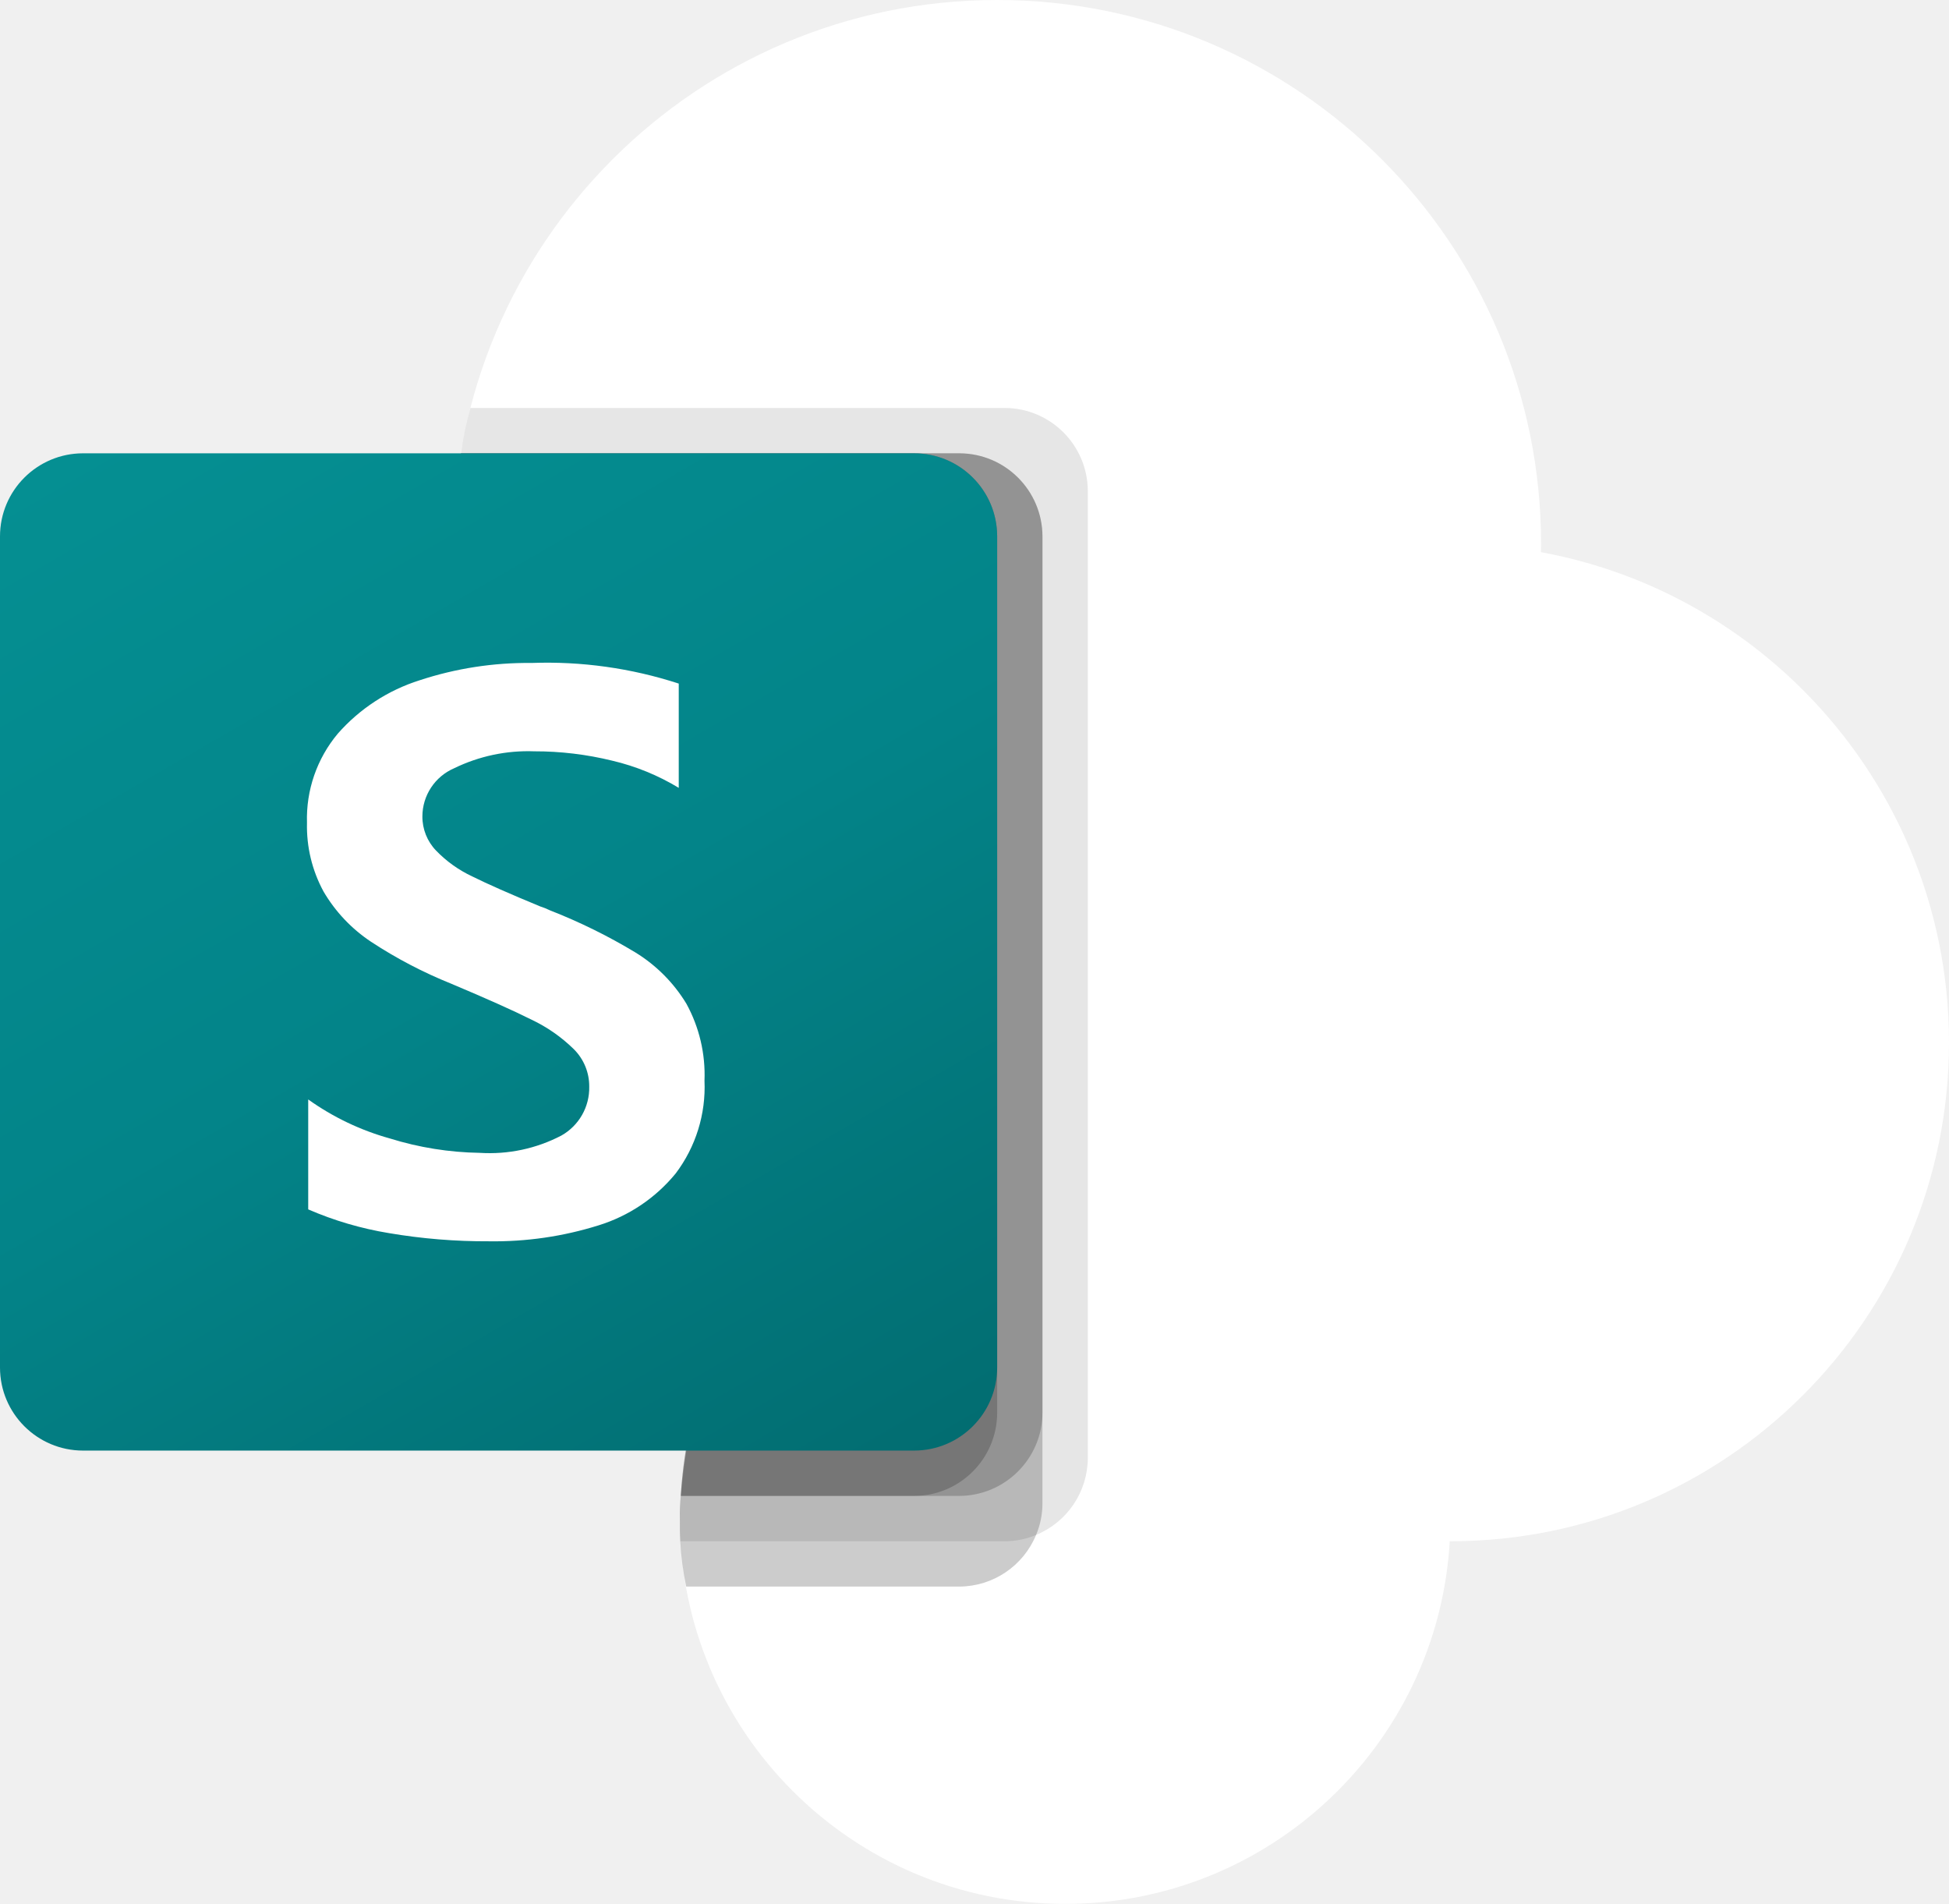
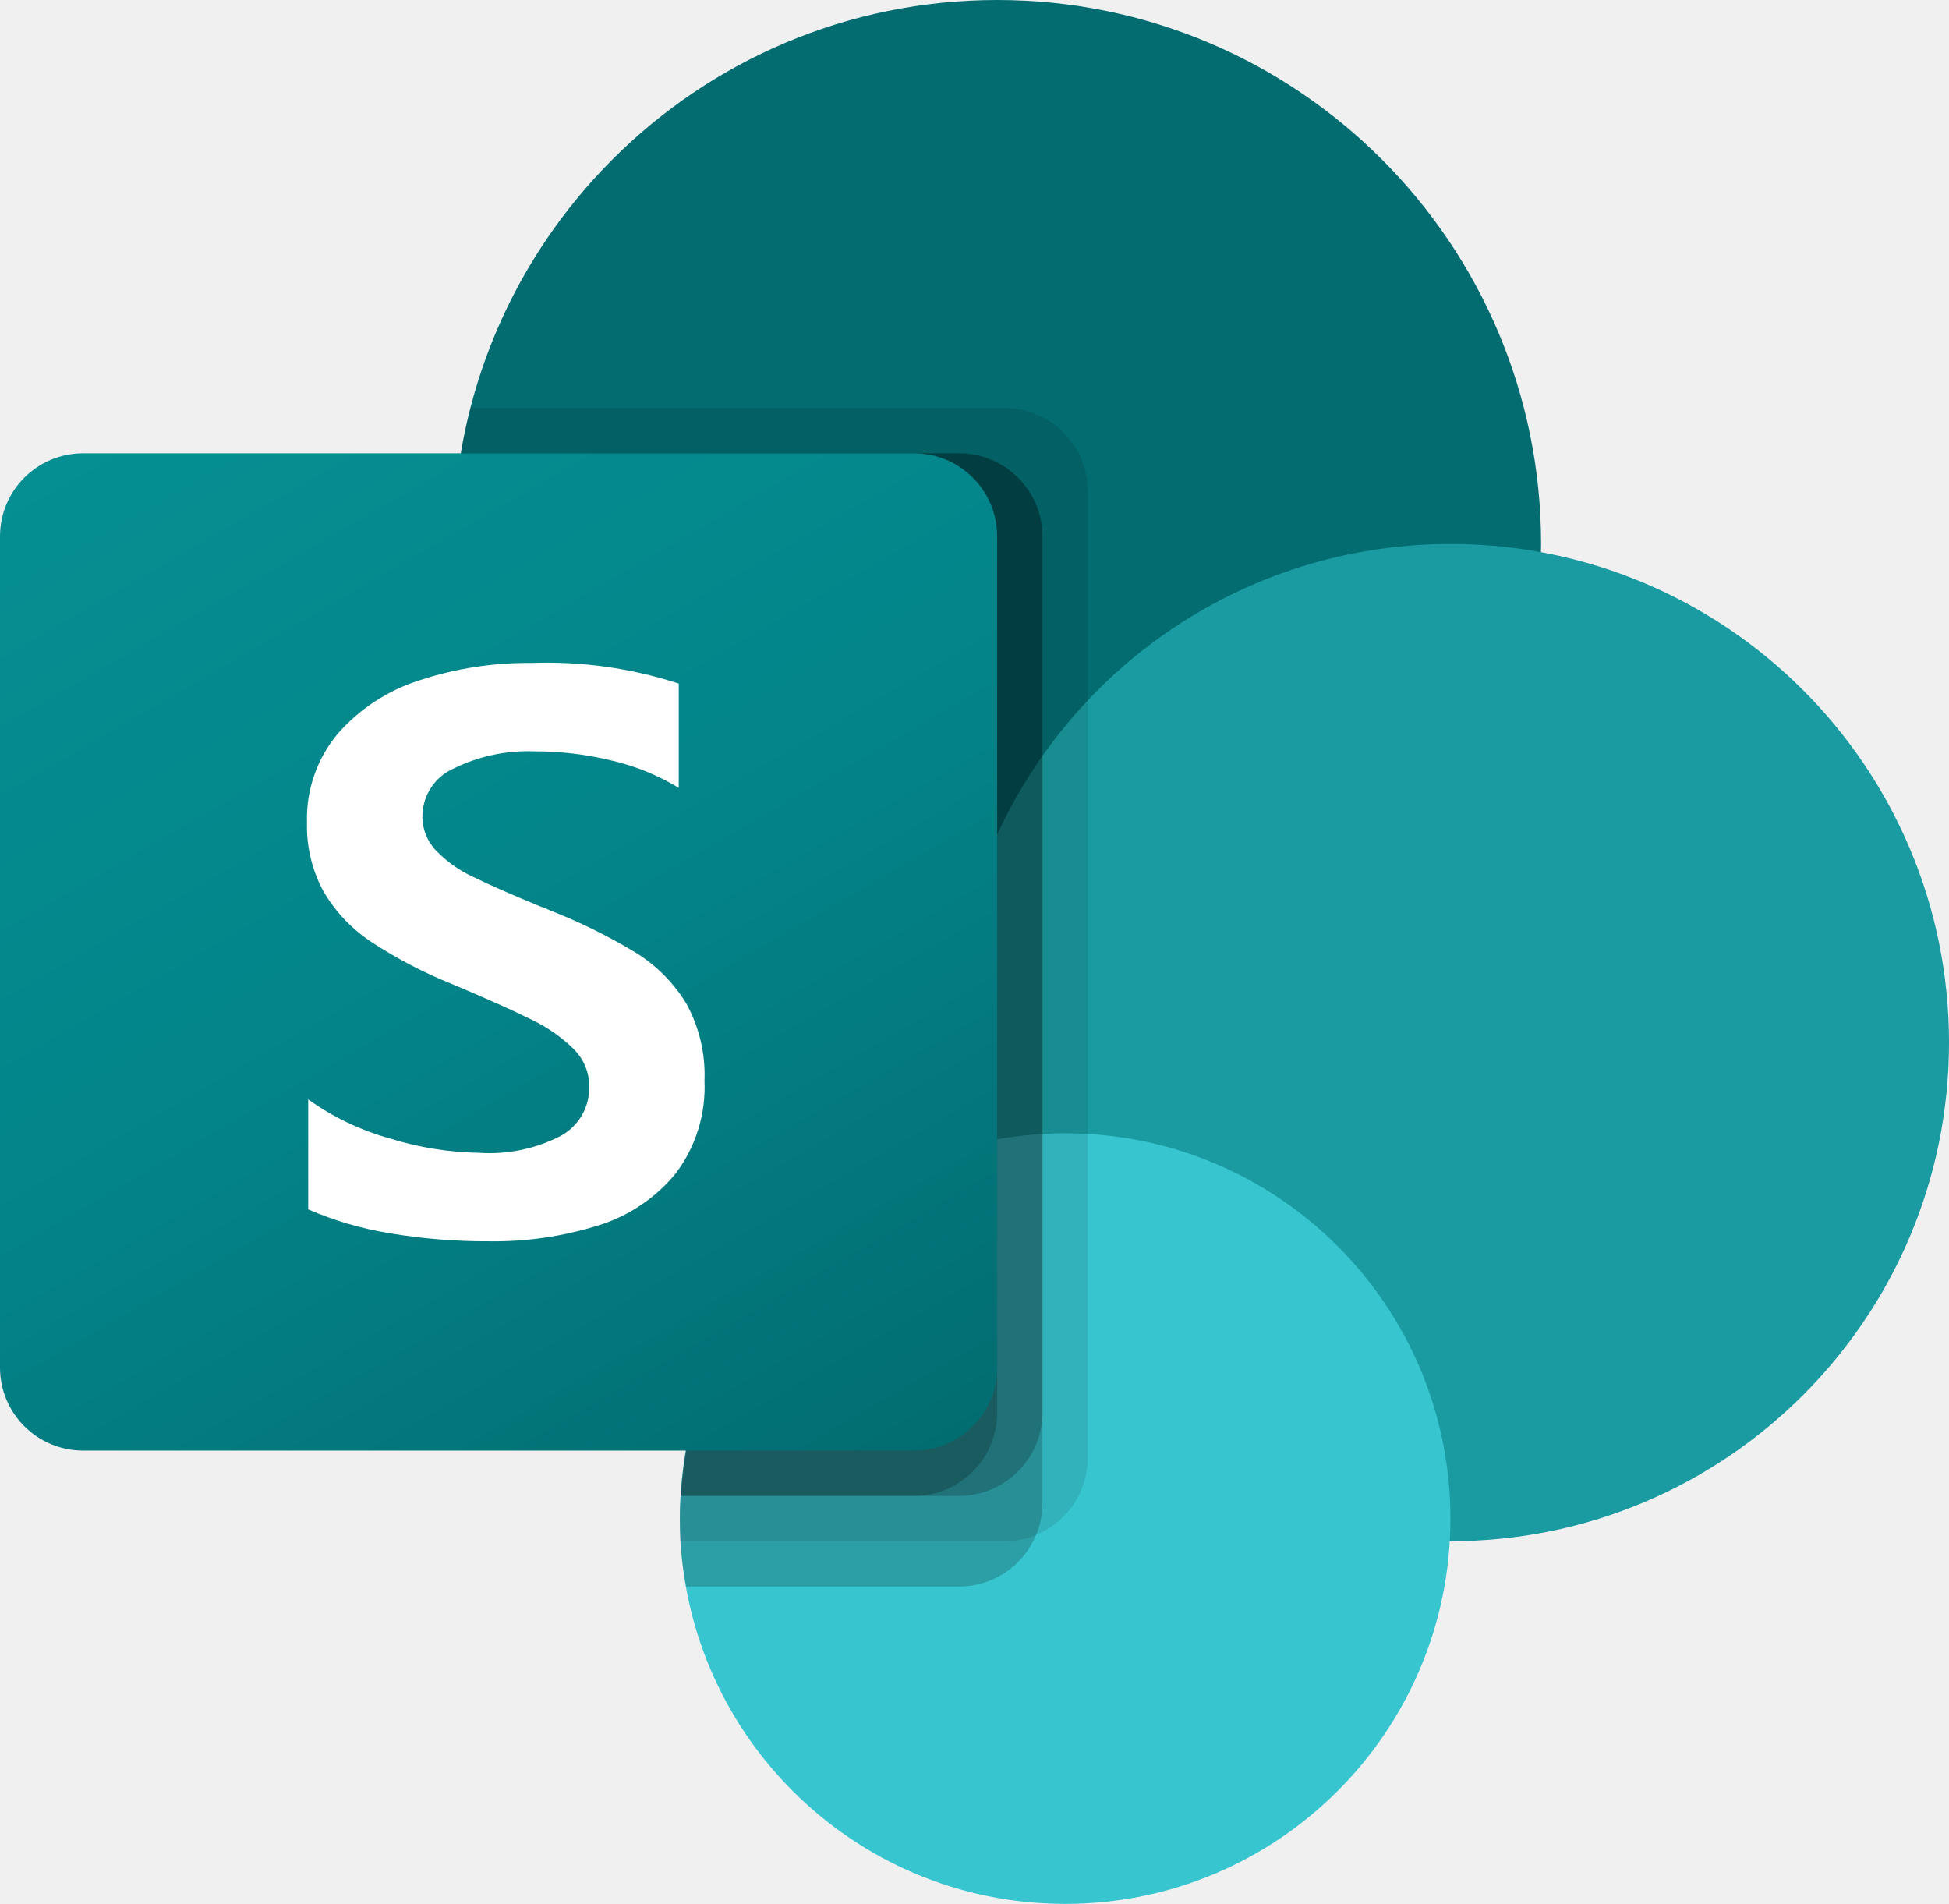
<svg xmlns="http://www.w3.org/2000/svg" version="1.1" id="Livello_1" x="0px" y="0px" viewBox="0 0 1992.333 1946" enable-background="new 0 0 1992.333 1946" xml:space="preserve">
-   <circle fill="white" cx="1019.333" cy="556" r="556" />
-   <circle fill="white" cx="1482.667" cy="1065.667" r="509.667" />
-   <circle fill="white" cx="1088.833" cy="1552.167" r="393.833" />
+   <circle fill="#036C70" cx="1019.333" cy="556" r="556" />
+   <circle fill="#1A9BA1" cx="1482.667" cy="1065.667" r="509.667" />
+   <circle fill="#37C6D0" cx="1088.833" cy="1552.167" r="393.833" />
  <path opacity="0.1" enable-background="new    " d="M1112,501.79v988.753c-0.23,34.357-21.05,65.222-52.82,78.303  c-10.116,4.279-20.987,6.484-31.97,6.487H695.463c-0.463-7.877-0.463-15.29-0.463-23.167c-0.154-7.734,0.155-15.47,0.927-23.167  c8.48-148.106,99.721-278.782,235.837-337.77v-86.18c-302.932-48.005-509.592-332.495-461.587-635.427  c0.333-2.098,0.677-4.195,1.034-6.289c2.306-15.626,5.556-31.099,9.73-46.333h546.27C1073.964,417.178,1111.822,455.036,1112,501.79  z" />
  <path opacity="0.2" enable-background="new    " d="M980.877,463.333H471.21c-51.486,302.386,151.908,589.256,454.293,640.742  c9.156,1.559,18.35,2.888,27.573,3.986c-143.633,68.11-248.3,261.552-257.196,420.938c-0.771,7.697-1.081,15.433-0.927,23.167  c0,7.877,0,15.29,0.463,23.167c0.836,15.574,2.85,31.063,6.023,46.333h279.39c34.357-0.23,65.222-21.05,78.303-52.82  c4.279-10.115,6.485-20.987,6.487-31.97V548.123C1065.443,501.387,1027.613,463.537,980.877,463.333z" />
  <path opacity="0.2" enable-background="new    " d="M980.877,463.333H471.21c-51.475,302.414,151.95,589.297,454.364,640.773  c6.186,1.053,12.389,2.001,18.607,2.844c-139,73.021-239.543,266-248.254,422.05h284.95c46.681-0.353,84.437-38.109,84.79-84.79  V548.123C1065.489,501.369,1027.631,463.511,980.877,463.333z" />
  <path opacity="0.2" enable-background="new    " d="M934.543,463.333H471.21c-48.606,285.482,130.279,560.404,410.977,631.616  C775.901,1216.384,710.711,1368.301,695.927,1529h238.617c46.754-0.178,84.612-38.036,84.79-84.79V548.123  C1019.308,501.306,981.361,463.359,934.543,463.333z" />
  <linearGradient id="SVGID_1_" gradientUnits="userSpaceOnUse" x1="177.079" y1="1551.028" x2="842.255" y2="398.972" gradientTransform="matrix(1 0 0 -1 0 1948)">
    <stop offset="0" style="stop-color:#058F92" />
    <stop offset="0.5" style="stop-color:#038489" />
    <stop offset="1" style="stop-color:#026D71" />
  </linearGradient>
  <path fill="url(#SVGID_1_)" d="M84.929,463.333h849.475c46.905,0,84.929,38.024,84.929,84.929v849.475  c0,46.905-38.024,84.929-84.929,84.929H84.929c-46.905,0-84.929-38.024-84.929-84.929V548.262  C0,501.357,38.024,463.333,84.929,463.333z" />
-   <path fill="white" d="M379.331,962.621c-19.903-13.202-36.528-30.777-48.604-51.384c-11.701-21.542-17.533-45.781-16.912-70.288  c-1.042-33.181,10.155-65.586,31.46-91.045c22.388-25.49,51.326-44.366,83.678-54.581c36.871-12.136,75.49-18.116,114.304-17.699  c51.043-1.865,102.015,5.272,150.583,21.082v106.567c-21.103-12.784-44.088-22.166-68.11-27.8  c-26.065-6.392-52.81-9.597-79.647-9.545c-28.3-1.039-56.419,4.913-81.871,17.329c-19.65,8.475-32.392,27.807-32.433,49.206  c-0.08,12.981,4.907,25.481,13.9,34.843c10.622,11.037,23.187,20.021,37.067,26.503c15.444,7.691,38.611,17.916,69.5,30.673  c3.401,1.075,6.716,2.407,9.915,3.985c30.401,11.881,59.729,26.344,87.663,43.229c21.154,13.043,38.908,30.924,51.801,52.171  c13.218,24.085,19.625,51.315,18.533,78.767c1.509,34.066-8.913,67.591-29.468,94.798c-20.488,25.012-47.88,43.446-78.767,53.005  c-36.329,11.387-74.245,16.892-112.312,16.309c-34.154,0.155-68.258-2.635-101.933-8.34c-28.434-4.653-56.182-12.807-82.612-24.279  v-112.358c25.264,18.043,53.489,31.529,83.4,39.847c29.81,9.289,60.798,14.251,92.018,14.734c28.895,1.83,57.739-4.291,83.4-17.699  c17.976-10.144,28.909-29.358,28.449-49.994c0.12-14.359-5.56-28.158-15.753-38.271c-12.676-12.444-27.352-22.671-43.414-30.256  c-18.533-9.267-45.824-21.483-81.871-36.65C432.618,993.951,405.161,979.594,379.331,962.621z" />
+   <path fill="#FFFFFF" d="M379.331,962.621c-19.903-13.202-36.528-30.777-48.604-51.384c-11.701-21.542-17.533-45.781-16.912-70.288  c-1.042-33.181,10.155-65.586,31.46-91.045c22.388-25.49,51.326-44.366,83.678-54.581c36.871-12.136,75.49-18.116,114.304-17.699  c51.043-1.865,102.015,5.272,150.583,21.082v106.567c-21.103-12.784-44.088-22.166-68.11-27.8  c-26.065-6.392-52.81-9.597-79.647-9.545c-28.3-1.039-56.419,4.913-81.871,17.329c-19.65,8.475-32.392,27.807-32.433,49.206  c-0.08,12.981,4.907,25.481,13.9,34.843c10.622,11.037,23.187,20.021,37.067,26.503c15.444,7.691,38.611,17.916,69.5,30.673  c3.401,1.075,6.716,2.407,9.915,3.985c30.401,11.881,59.729,26.344,87.663,43.229c21.154,13.043,38.908,30.924,51.801,52.171  c13.218,24.085,19.625,51.315,18.533,78.767c1.509,34.066-8.913,67.591-29.468,94.798c-20.488,25.012-47.88,43.446-78.767,53.005  c-36.329,11.387-74.245,16.892-112.312,16.309c-34.154,0.155-68.258-2.635-101.933-8.34c-28.434-4.653-56.182-12.807-82.612-24.279  v-112.358c25.264,18.043,53.489,31.529,83.4,39.847c29.81,9.289,60.798,14.251,92.018,14.734c28.895,1.83,57.739-4.291,83.4-17.699  c17.976-10.144,28.909-29.358,28.449-49.994c0.12-14.359-5.56-28.158-15.753-38.271c-12.676-12.444-27.352-22.671-43.414-30.256  c-18.533-9.267-45.824-21.483-81.871-36.65C432.618,993.951,405.161,979.594,379.331,962.621z" />
</svg>
